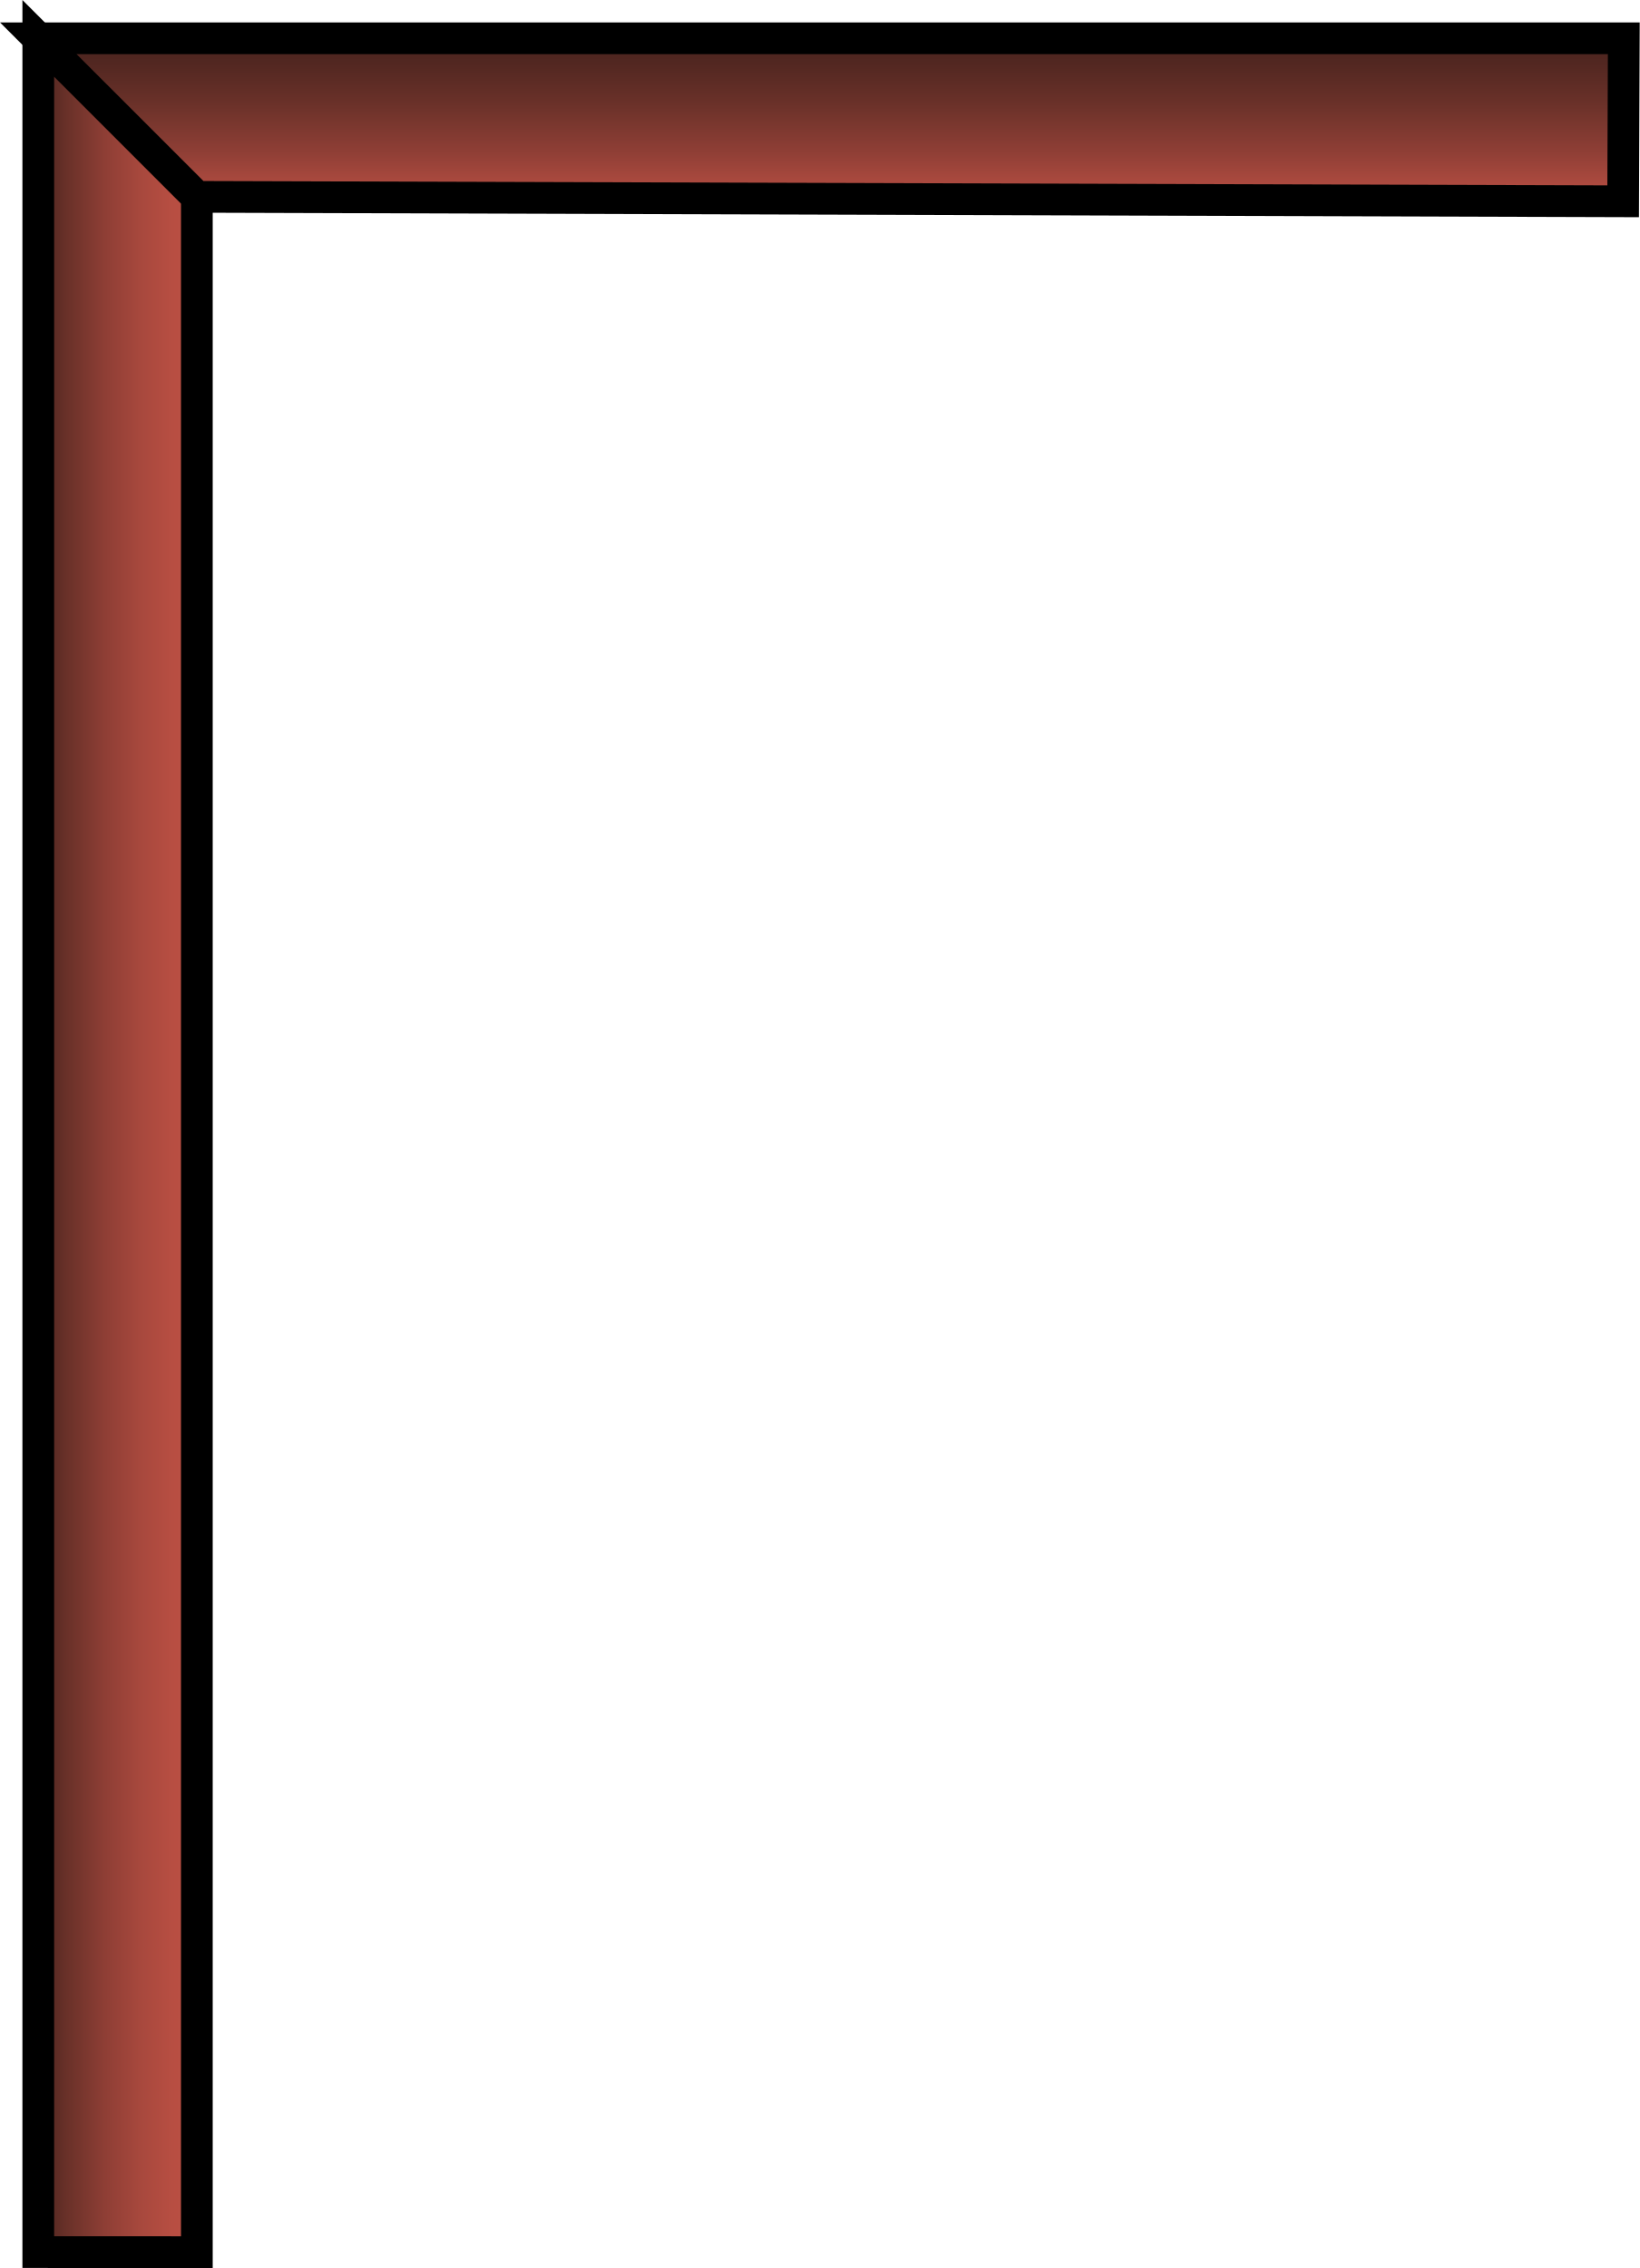
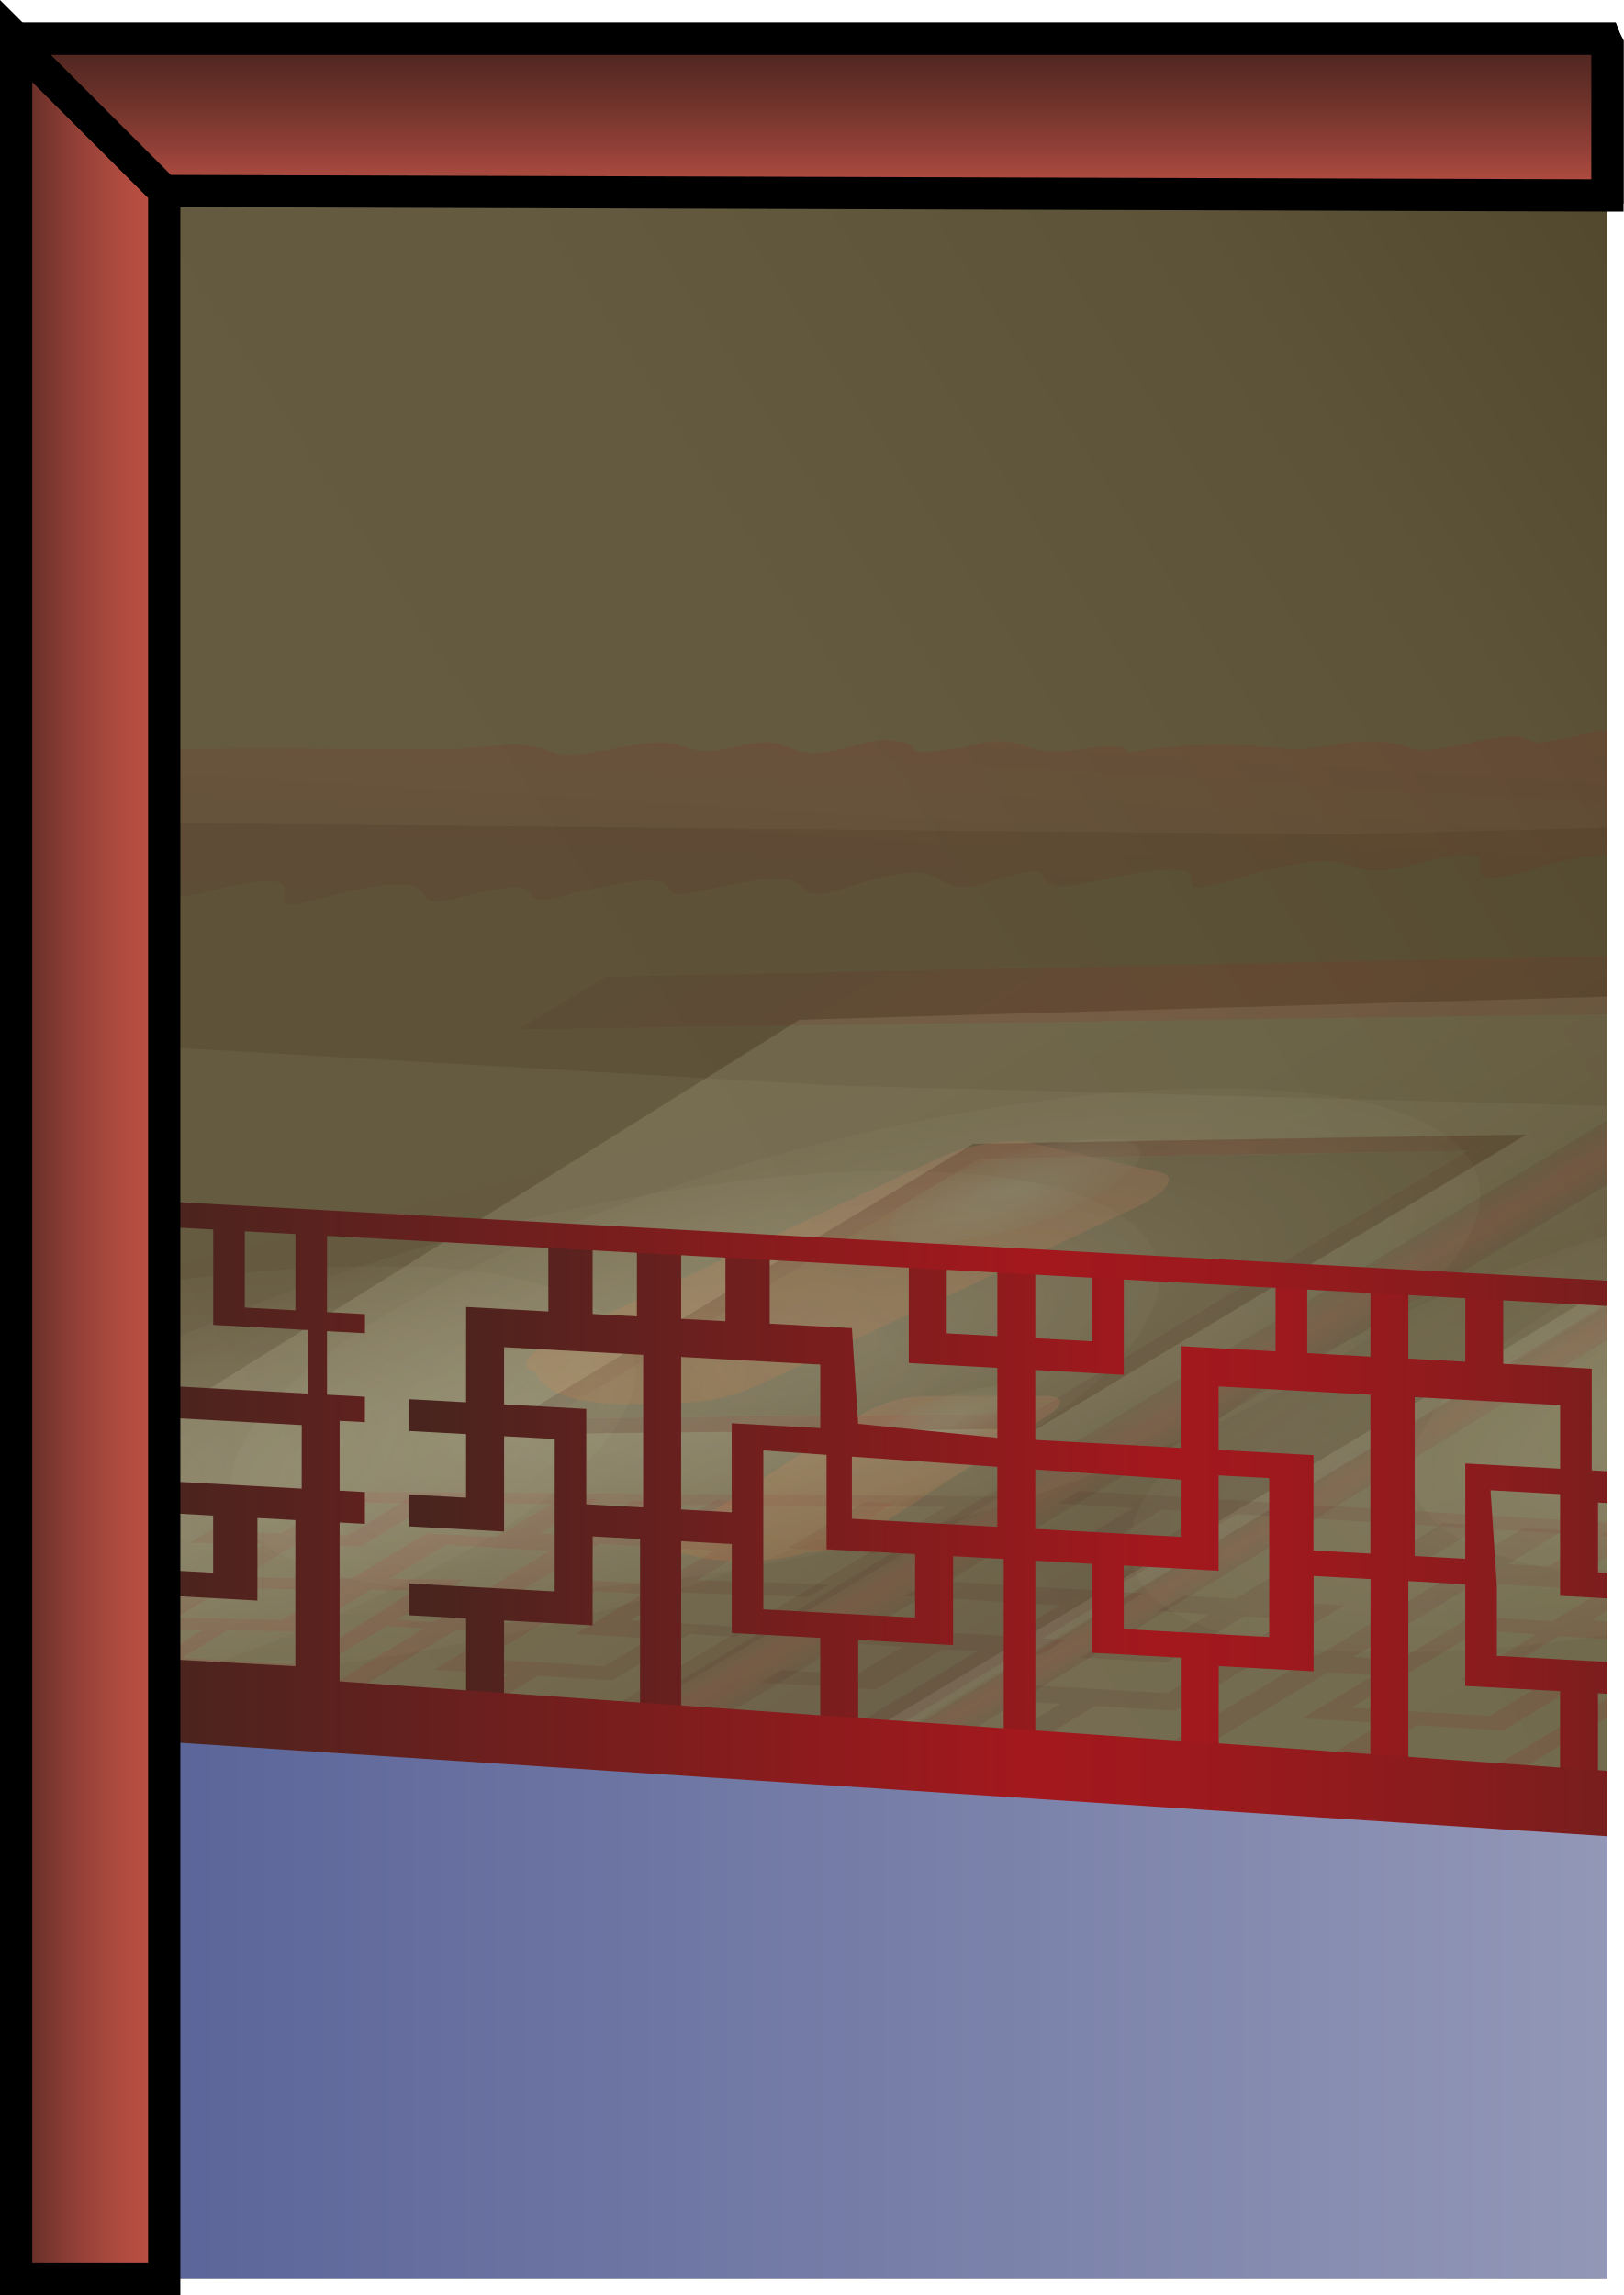
- <svg xmlns="http://www.w3.org/2000/svg" id="Layer_1" data-name="Layer 1" viewBox="0 0 51.709 71.513">
+ <svg xmlns="http://www.w3.org/2000/svg" xmlns:xlink="http://www.w3.org/1999/xlink" id="Layer_1" data-name="Layer 1" viewBox="0 0 50.352 71.177">
  <defs>
    <style>
-       .cls-1, .cls-2 {
+       .cls-1, .cls-2, .cls-33, .cls-34 {
        stroke: #000;
        stroke-miterlimit: 10;
      }

      .cls-1 {
        fill: url(#linear-gradient);
      }

      .cls-2 {
        fill: url(#linear-gradient-2);
      }
+ 
+       .cls-3 {
+         fill: url(#linear-gradient-3);
+       }
+ 
+       .cls-11, .cls-12, .cls-13, .cls-16, .cls-17, .cls-18, .cls-19, .cls-21, .cls-22, .cls-23, .cls-24, .cls-25, .cls-4, .cls-5, .cls-6 {
+         opacity: 0.13;
+       }
+ 
+       .cls-4 {
+         fill: url(#linear-gradient-4);
+       }
+ 
+       .cls-5 {
+         fill: url(#linear-gradient-5);
+       }
+ 
+       .cls-7 {
+         fill: url(#linear-gradient-6);
+       }
+ 
+       .cls-8 {
+         fill: url(#linear-gradient-7);
+       }
+ 
+       .cls-9 {
+         fill: url(#linear-gradient-8);
+       }
+ 
+       .cls-10 {
+         fill: url(#linear-gradient-9);
+       }
+ 
+       .cls-11 {
+         fill: url(#linear-gradient-10);
+       }
+ 
+       .cls-12 {
+         fill: url(#linear-gradient-11);
+       }
+ 
+       .cls-13 {
+         fill: url(#linear-gradient-12);
+       }
+ 
+       .cls-14 {
+         fill: url(#linear-gradient-13);
+       }
+ 
+       .cls-15 {
+         fill: url(#linear-gradient-14);
+       }
+ 
+       .cls-16 {
+         fill: url(#linear-gradient-15);
+       }
+ 
+       .cls-17 {
+         fill: url(#linear-gradient-16);
+       }
+ 
+       .cls-18 {
+         fill: url(#linear-gradient-17);
+       }
+ 
+       .cls-19 {
+         fill: url(#linear-gradient-18);
+       }
+ 
+       .cls-20 {
+         fill: url(#linear-gradient-19);
+       }
+ 
+       .cls-21 {
+         fill: url(#radial-gradient);
+       }
+ 
+       .cls-22 {
+         fill: url(#radial-gradient-2);
+       }
+ 
+       .cls-23 {
+         fill: url(#radial-gradient-3);
+       }
+ 
+       .cls-24 {
+         fill: url(#radial-gradient-4);
+       }
+ 
+       .cls-25 {
+         fill: url(#radial-gradient-5);
+       }
+ 
+       .cls-26 {
+         fill: url(#linear-gradient-20);
+       }
+ 
+       .cls-27 {
+         fill: url(#radial-gradient-6);
+       }
+ 
+       .cls-28 {
+         fill: url(#linear-gradient-21);
+       }
+ 
+       .cls-29 {
+         fill: url(#radial-gradient-7);
+       }
+ 
+       .cls-30 {
+         fill: url(#linear-gradient-22);
+       }
+ 
+       .cls-31 {
+         fill: url(#linear-gradient-23);
+       }
+ 
+       .cls-32 {
+         fill: url(#linear-gradient-24);
+       }
+ 
+       .cls-33 {
+         fill: url(#linear-gradient-25);
+       }
+ 
+       .cls-34 {
+         fill: url(#linear-gradient-26);
+       }
    </style>
-     <linearGradient id="linear-gradient" x1="6.208" y1="36.11" x2="1.207" y2="36.11" gradientUnits="userSpaceOnUse">
+     <linearGradient id="linear-gradient" x1="4.968" y1="35.844" x2="-0.033" y2="35.844" gradientUnits="userSpaceOnUse">
      <stop offset="0" stop-color="#bc5044" />
      <stop offset="0.159" stop-color="#b74e42" />
      <stop offset="0.359" stop-color="#a7483d" />
      <stop offset="0.58" stop-color="#8e3e35" />
      <stop offset="0.815" stop-color="#6a3129" />
      <stop offset="1" stop-color="#49241e" />
    </linearGradient>
-     <linearGradient id="linear-gradient-2" x1="26.207" y1="6.347" x2="26.207" y2="1.207" gradientUnits="userSpaceOnUse">
+     <linearGradient id="linear-gradient-2" x1="25.312" y1="5.25" x2="25.312" y2="0.11" gradientUnits="userSpaceOnUse">
      <stop offset="0" stop-color="#bc5044" />
      <stop offset="0.295" stop-color="#903f36" />
      <stop offset="0.602" stop-color="#6a3129" />
      <stop offset="0.848" stop-color="#522721" />
      <stop offset="1" stop-color="#49241e" />
    </linearGradient>
+     <linearGradient id="linear-gradient-3" x1="69.736" y1="7.363" x2="2.736" y2="51.03" gradientUnits="userSpaceOnUse">
+       <stop offset="0" stop-color="#393218" />
+       <stop offset="0.018" stop-color="#3c351b" />
+       <stop offset="0.168" stop-color="#4f462c" />
+       <stop offset="0.343" stop-color="#5c5338" />
+       <stop offset="0.567" stop-color="#645a3f" />
+       <stop offset="1" stop-color="#665c41" />
+     </linearGradient>
+     <linearGradient id="linear-gradient-4" x1="-639.46" y1="1134.988" x2="-544.573" y2="1040.101" gradientTransform="matrix(1.3012, 0.07809, 1.16178, -0.6988, -468.8336, 850.0969)" gradientUnits="userSpaceOnUse">
+       <stop offset="0" stop-color="#665c41" />
+       <stop offset="0.355" stop-color="#63593e" />
+       <stop offset="0.611" stop-color="#5a5136" />
+       <stop offset="0.835" stop-color="#4a4228" />
+       <stop offset="1" stop-color="#393218" />
+     </linearGradient>
+     <linearGradient id="linear-gradient-5" x1="-490.19" y1="-1111.091" x2="-828.397" y2="-1449.299" gradientTransform="matrix(1.3012, 0.07809, -1.16178, 0.6988, -611.2167, 936.2205)" gradientUnits="userSpaceOnUse">
+       <stop offset="0.011" stop-color="#2f1d07" />
+       <stop offset="1" stop-color="#2f1d07" />
+     </linearGradient>
+     <linearGradient id="linear-gradient-6" x1="-579.342" y1="-1207.057" x2="-538.354" y2="-1207.057" gradientTransform="matrix(1.3012, 0.07809, -1.16178, 0.6988, -611.2167, 936.2205)" gradientUnits="userSpaceOnUse">
+       <stop offset="0" stop-color="#eeefc7" />
+       <stop offset="0.264" stop-color="#ebecc5" />
+       <stop offset="0.454" stop-color="#e3e3be" />
+       <stop offset="0.621" stop-color="#d6d3b3" />
+       <stop offset="0.774" stop-color="#c2bda3" />
+       <stop offset="0.917" stop-color="#aaa08f" />
+       <stop offset="1" stop-color="#988c80" />
+     </linearGradient>
+     <linearGradient id="linear-gradient-7" x1="-606.495" y1="-1212.445" x2="-578.657" y2="-1212.445" gradientTransform="matrix(1.3012, 0.07809, -1.16178, 0.6988, -611.08, 935.6566)" xlink:href="#linear-gradient-6" />
+     <linearGradient id="linear-gradient-8" x1="-606.495" y1="-1216.548" x2="-578.657" y2="-1216.548" gradientTransform="matrix(1.3012, 0.07809, -1.16178, 0.6988, -611.08, 935.6566)" xlink:href="#linear-gradient-6" />
+     <linearGradient id="linear-gradient-9" x1="-598.26" y1="-1216.548" x2="-586.607" y2="-1216.548" gradientTransform="matrix(1.3012, 0.07809, -1.16178, 0.6988, -611.08, 935.6566)" gradientUnits="userSpaceOnUse">
+       <stop offset="0.011" stop-color="#49241e" />
+       <stop offset="0.482" stop-color="#a3181d" />
+       <stop offset="0.574" stop-color="#9c191d" />
+       <stop offset="0.71" stop-color="#881c1d" />
+       <stop offset="0.871" stop-color="#68201e" />
+       <stop offset="1" stop-color="#49241e" />
+     </linearGradient>
+     <linearGradient id="linear-gradient-10" x1="-577.423" y1="-1199.566" x2="-543.7" y2="-1199.566" gradientTransform="matrix(1.3012, 0.07809, -1.16178, 0.6988, -611.2167, 936.2205)" xlink:href="#linear-gradient-9" />
+     <linearGradient id="linear-gradient-11" x1="-577.423" y1="-1202.903" x2="-543.7" y2="-1202.903" xlink:href="#linear-gradient-9" />
+     <linearGradient id="linear-gradient-12" x1="-585.374" y1="-1210.682" x2="-583.043" y2="-1210.682" gradientTransform="matrix(1.3012, 0.07809, -1.16178, 0.6988, -611.2167, 936.2205)" xlink:href="#linear-gradient-9" />
+     <linearGradient id="linear-gradient-13" x1="-605.251" y1="-1202.149" x2="-585.511" y2="-1202.149" xlink:href="#linear-gradient-9" />
+     <linearGradient id="linear-gradient-14" x1="-587.704" y1="-1206.399" x2="-585.648" y2="-1206.399" gradientTransform="matrix(1.3012, 0.07809, -1.16178, 0.6988, -611.2167, 936.2205)" xlink:href="#linear-gradient-9" />
+     <linearGradient id="linear-gradient-15" x1="-612.242" y1="-1228.457" x2="-584.963" y2="-1228.457" gradientTransform="matrix(1.3012, 0.07809, -1.16178, 0.6988, -611.2167, 936.2205)" xlink:href="#linear-gradient-9" />
+     <linearGradient id="linear-gradient-16" x1="-612.516" y1="-1202.515" x2="-584.962" y2="-1202.515" gradientTransform="matrix(1.3012, 0.07809, -1.16178, 0.6988, -611.2167, 936.2205)" xlink:href="#linear-gradient-9" />
+     <linearGradient id="linear-gradient-17" x1="-578.931" y1="-1207.123" x2="-577.149" y2="-1207.123" gradientTransform="matrix(1.3012, 0.07809, -1.16178, 0.6988, -611.2167, 936.2205)" xlink:href="#linear-gradient-9" />
+     <linearGradient id="linear-gradient-18" x1="-583.455" y1="-1202.44" x2="-543.015" y2="-1202.44" xlink:href="#linear-gradient-9" />
+     <linearGradient id="linear-gradient-19" x1="-614.14" y1="-1228.678" x2="-614.14" y2="-1254.095" xlink:href="#linear-gradient-9" />
+     <radialGradient id="radial-gradient" cx="-572.077" cy="1091.217" r="11.104" gradientTransform="matrix(1.3012, 0.07809, 1.16178, -0.6988, -468.8336, 850.0969)" gradientUnits="userSpaceOnUse">
+       <stop offset="0.062" stop-color="#fefee2" />
+       <stop offset="0.341" stop-color="#fefee2" stop-opacity="0.775" />
+       <stop offset="0.982" stop-color="#fefee2" stop-opacity="0.216" />
+       <stop offset="1" stop-color="#fefee2" stop-opacity="0.2" />
+     </radialGradient>
+     <radialGradient id="radial-gradient-2" cx="-593.736" cy="1091.491" r="11.104" xlink:href="#radial-gradient" />
+     <radialGradient id="radial-gradient-3" cx="-605.662" cy="1082.307" r="11.104" xlink:href="#radial-gradient" />
+     <radialGradient id="radial-gradient-4" cx="-597.711" cy="1087.379" r="11.104" xlink:href="#radial-gradient" />
+     <radialGradient id="radial-gradient-5" cx="-568.65" cy="1094.918" r="11.104" xlink:href="#radial-gradient" />
+     <linearGradient id="linear-gradient-20" x1="158.595" y1="1167.862" x2="158.595" y2="1160.468" gradientTransform="matrix(-1.35011, -0.04787, 1.10457, -0.70152, -1045.013, 869.5321)" gradientUnits="userSpaceOnUse">
+       <stop offset="0" stop-color="#ff9372" />
+       <stop offset="0.34" stop-color="#ff8c5a" />
+       <stop offset="0.74" stop-color="#ff8545" />
+       <stop offset="1" stop-color="#ff833d" />
+     </linearGradient>
+     <radialGradient id="radial-gradient-6" cx="345.406" cy="1211.939" r="1.537" gradientTransform="matrix(-1.12589, -0.03283, 1.13527, -0.70301, -957.3646, 906.8148)" xlink:href="#radial-gradient" />
+     <linearGradient id="linear-gradient-21" x1="-845.883" y1="1098.794" x2="-845.883" y2="1087.4" gradientTransform="matrix(1.08284, 0.1967, 1.36759, -0.67508, -552.8507, 943.3497)" xlink:href="#linear-gradient-20" />
+     <radialGradient id="radial-gradient-7" cx="-737.163" cy="661.66" r="1.515" gradientTransform="matrix(1.40223, 0.24069, 2.16147, -1.06186, -364.9001, 916.39)" xlink:href="#radial-gradient" />
+     <linearGradient id="linear-gradient-22" x1="2.488" y1="60.995" x2="59.488" y2="60.995" gradientUnits="userSpaceOnUse">
+       <stop offset="0.046" stop-color="#5b6599" />
+       <stop offset="1" stop-color="#9ea2bd" />
+     </linearGradient>
+     <linearGradient id="linear-gradient-23" x1="13.523" y1="28.75" x2="61.889" y2="28.75" gradientTransform="matrix(0.99748, 0.05472, -0.00023, 1.00251, -0.65528, 15.53503)" xlink:href="#linear-gradient-9" />
+     <linearGradient id="linear-gradient-24" x1="4.872" y1="29.382" x2="62.872" y2="29.382" gradientTransform="matrix(0.99748, 0.05472, -0.00023, 1.00251, -0.65528, 15.53503)" xlink:href="#linear-gradient-9" />
+     <linearGradient id="linear-gradient-25" x1="5.093" y1="36.005" x2="0.092" y2="36.005" xlink:href="#linear-gradient" />
+     <linearGradient id="linear-gradient-26" x1="25.312" y1="5.499" x2="25.312" y2="0.36" xlink:href="#linear-gradient-2" />
  </defs>
-   <polygon class="cls-1" points="1.207 1.207 6.208 6.207 6.208 71.013 1.207 71.012 1.207 1.207" />
-   <polygon class="cls-2" points="51.207 1.207 51.187 6.347 6.208 6.207 1.207 1.207 51.207 1.207" />
+   <polygon class="cls-1" points="0.5 1.207 0.5 70.48 4.968 70.48 4.968 5.674 0.5 1.207" />
+   <path class="cls-2" d="M49.988.817C49.96.757,49.925.7,49.901.637H.637V.643L5.104,5.11l44.884.139Z" transform="translate(-0.13672 0.56385)" />
+   <rect class="cls-3" x="0.988" y="1.814" width="48.863" height="68.863" />
+   <g>
+     <path class="cls-4" d="M49.988,33.182C33.331,32.671,16.785,32.088.637,31.262V65.665a387.484,387.484,0,0,0,39.576.863c3.062-.079,6.183-.189,8.894-.032.303.017.59.044.882.067Z" transform="translate(-0.13672 0.56385)" />
+     <polygon class="cls-5" points="49.852 25.667 41.813 25.882 0.5 25.472 0.5 32.213 25.741 33.661 49.852 34.297 49.852 25.667" />
+     <g class="cls-6">
+       <polygon class="cls-7" points="49.852 39.926 25.601 54.513 49.852 56.564 49.852 39.926" />
+     </g>
+     <g class="cls-6">
+       <path class="cls-8" d="M49.988,30.344,24.928,31.064.637,46.253v7.524L18.66,53.84l8.129.066L49.988,39.952ZM15.342,43.918l14.975-9.008,17.147-.284L32.309,43.742Z" transform="translate(-0.13672 0.56385)" />
+       <path class="cls-9" d="M15.342,43.918l16.967-.176L47.465,34.626l-17.147.284ZM30.522,35.378l15.13-.251L32.114,43.27l-14.971.155Z" transform="translate(-0.13672 0.56385)" />
+       <path class="cls-10" d="M15.342,43.918l16.967-.176L47.465,34.626l-17.147.284ZM30.522,35.378l15.13-.251L32.114,43.27l-14.971.155Z" transform="translate(-0.13672 0.56385)" />
+     </g>
+     <polygon class="cls-11" points="49.852 52.67 45.821 55.094 46.713 55.148 49.852 53.26 49.852 52.67" />
+     <path class="cls-12" d="M48.99,51.762l.998.06v-.527l-3.056-.183L48.491,50.175l1.497.103v-.549l-.489-.043.489-.32v-1.231l-.597-.036.597-.359v-.764l-.094-.006-1.752,1.054-1.249-.075,1.752-1.054-1.249-.075-1.752,1.054-1.249-.075,1.752-1.054L44.9,46.671l-1.752,1.054-2.319-.139-2.389,1.437L36.835,48.926l-.796.479,1.605.096-1.593.958L34.446,50.363l-.796.479,2.676.161,2.389-1.437,1.427.086-3.822,2.299-4.103-.246-.796.479,1.605.096-2.07,1.245,1.07.064,2.07-1.245,2.497.15,2.23-1.341,1.338.08-4.181,2.515,1.159.07,4.181-2.515,1.427.086-.159.096-2.07,1.245,2.497.15-2.23,1.341L41.855,54.284l2.23-1.341,2.676.161Zm-7.944-1.003-1.605-.096,2.389-1.437-2.319-.139,1.433-.862,3.924.235Zm1.07.064,3.822-2.299,3.924.235L48.27,49.717l-2.497-.15-2.23,1.341Zm-.07,1.576,1.433-.862.159-.096,2.389-1.437,1.76.122-2.365,1.422,2.497.15-1.593.958Z" transform="translate(-0.13672 0.56385)" />
+     <polygon class="cls-13" points="49.852 34.74 17.612 54.244 20.466 54.415 49.852 36.74 49.852 34.74" />
+     <g class="cls-6">
+       <path class="cls-14" d="M25.196,48.965l.637-.383-4.083-.14,1.911-1.15-2.319-.139,1.911-1.15-.892-.054-2.07,1.245-1.249-.075,1.911-1.15-1.229.032-1.752,1.054-1.07-.064,1.752-1.054-1.07-.064-2.07,1.245-2.14-.128L11.038,48.395,7.636,48.362l1.646-1.009,2.045.042,2.548-1.533-.892-.054-2.07,1.245-1.089-.033,1.771-1.085-.892-.054L8.859,46.992l-1.494-.045,1.752-1.054L8.403,45.85,6.015,47.287l2.277.046L6.598,48.352l-3.568-.035,2.054-1.297L2.97,46.994l1.904-1.145-.892-.054-1.973,1.187-.966-.012,1.729-1.037-.714-.043-1.422.855v.602l2.74-.008-1.533.966-1.207-.012v.337l.68.007-.68.428v.882l.94.008-.94.565v.708l2.1-1.263,1.16.01L.637,51.938v.4l.466.028L4.986,49.986l1.425.012-1.83,1.101,1.962.118L4.632,52.366l.892.054L7.435,51.27l2.14.128L12.124,49.866l1.158.069L9.232,52.432l1.051-.042,3.982-2.395,1.249.075-1.911,1.15,2.319.139L14.171,52.421l.89.044,1.752-1.054,2.319.139,2.389-1.437,1.427.086.478-.287-3.746-.225,1.433-.862Zm-20.654.623L1.122,49.522l1.381-.872,3.539.037Zm1.059.021,1.487-.911,3.388.035-1.564.941ZM9.34,51.068l-3.567-.214,1.412-.849,2.321.02,2.128-1.28,1.35.014ZM13.593,49.743l-1.151-.069L14.513,48.429l-2.317-.023,1.769-1.064,3.211.193Zm4.398.369,2.319.139-1.433.862-3.746-.225,3.504-2.107,1.427.086Zm.229-1.672L15.991,49.782l-1.249-.075,3.982-2.395,3.567.214L20.539,48.58Z" transform="translate(-0.13672 0.56385)" />
+       <polygon class="cls-15" points="27.748 47.794 25.964 47.687 27.716 46.633 26.824 46.579 24.435 48.016 27.111 48.177 27.748 47.794" />
+     </g>
+     <polygon class="cls-16" points="49.852 29.649 18.784 30.294 16.077 31.923 49.852 31.456 49.852 29.649" />
+     <polygon class="cls-17" points="0.5 46.19 0.5 46.523 29.321 46.729 18.797 53.059 0.5 52.774 0.5 52.971 18.479 53.251 17.377 53.914 18.268 53.967 31.028 46.41 0.5 46.19" />
+     <polygon class="cls-18" points="49.852 40.422 26.671 54.577 28.455 54.684 49.852 41.552 49.852 40.422" />
+     <path class="cls-19" d="M49.988,54.665,27.706,53.119,31.688,50.724l.714.043.796-.479-.714-.043,1.752-1.054.714.043.637-.383-1.07-.064,1.593-.958L37.179,47.893l.478-.287-1.07-.064,1.911-1.15,11.491.69V46.66L33.605,45.677,32.968,46.06l2.319.139L32.898,47.636l2.676.161-1.593.958-4.994-.3-.796.479,4.816.289-1.593.958-4.638-.278-.796.479,2.14.128-1.433.862-2.319-.139-.637.383,3.567.214,2.07-1.245L30.439,50.649l-3.663,2.203-4.638-.278-.637.383-.898.894,29.385,1.948ZM34.268,47.402l1.911-1.15,1.427.086-1.911,1.15Z" transform="translate(-0.13672 0.56385)" />
+     <g class="cls-6">
+       <path class="cls-20" d="M49.988,22.078a2.202,2.202,0,0,0-.25.015,17.026,17.026,0,0,1-1.824.374c-.311-.005-.375-.135-.615-.18-.696-.131-2.327.47-3.143.403a1.857,1.857,0,0,1-.508-.139,4.836,4.836,0,0,0-1.964-.04c-.39.055-.807.139-1.163.158a4.653,4.653,0,0,1-.815-.046,17.004,17.004,0,0,0-4.641.162c.112-.187-.325-.234-.786-.192s-.984.143-1.402.15c-.909.014-1.093-.421-2.124-.298a10.691,10.691,0,0,1-2.109.32c-.177-.041-.184-.147-.268-.224a2.179,2.179,0,0,0-1.484-.041c-.393.085-.797.219-1.176.271-1.082.15-1.096-.443-2.176-.296-.375.051-.788.185-1.162.235-.827.111-.989-.221-1.651-.25-.884-.038-2.426.469-3.199.368a1.968,1.968,0,0,1-.494-.161,3.326,3.326,0,0,0-1.171-.129c-.508.016-1.091.097-1.617.127-.346.02-.663.017-.98.015l-3.937-.03c-2.904-.022-6.08.104-8.693-.1v4.218c1.875-.284-.468.792,1.617.359,4.545-1.213,2.063.533,4.088.017,4.725-1.203,1.072.896,3.593.199,4.882-1.299,2.243.543,4.425-.069,3.712-.945,1.007.579,3.527-.119,4.567-1.107,1.862.417,4.066-.089,4.229-1.021,2.221.437,4.088.017,3.984-1.349,2.694.149,4.404-.175,3.489-1.167.806.463,3.527-.119,5.443-1.163,1.41.81,4.425-.069,4.344-1.329,3.054.169,5.416-.432,4.208-1.127.555.972,3.593.199a9.046,9.046,0,0,1,2.583-.536Z" transform="translate(-0.13672 0.56385)" />
+     </g>
+     <path class="cls-21" d="M49.988,37.758a46.776,46.776,0,0,0-9.905,4.258c-7.125,4.285-6.431,8.148,1.548,8.626a40.376,40.376,0,0,0,8.357-.511Z" transform="translate(-0.13672 0.56385)" />
+     <path class="cls-22" d="M41.116,41.867c7.125-4.285,6.431-8.148-1.548-8.626S19.344,35.848,12.219,40.133s-6.431,8.148,1.548,8.626S33.991,46.153,41.116,41.867Z" transform="translate(-0.13672 0.56385)" />
+     <path class="cls-23" d="M13.378,38.728A46.875,46.875,0,0,0,.637,40.108V52.787a52.26,52.26,0,0,0,14.29-5.433C22.051,43.069,21.358,39.207,13.378,38.728Z" transform="translate(-0.13672 0.56385)" />
+     <path class="cls-24" d="M29.617,35.804c-7.98-.479-20.224,2.607-27.348,6.892-.611.368-1.141.73-1.632,1.089v7.063a16.397,16.397,0,0,0,3.18.474c7.98.479,20.224-2.607,27.348-6.892S37.596,36.283,29.617,35.804Z" transform="translate(-0.13672 0.56385)" />
+     <path class="cls-25" d="M49.988,39.049c-.392.213-.779.428-1.145.648-6.997,4.209-6.436,8.002,1.145,8.59Z" transform="translate(-0.13672 0.56385)" />
+     <g class="cls-6">
+       <path class="cls-26" d="M28.699,42.736l3.88-.008c.545-.001.584.263.088.588l-5.637,3.683a4.122,4.122,0,0,1-1.894.592,7.058,7.058,0,0,1-3.88.008c-.545.001-.584-.263-.088-.588l5.637-3.683A4.122,4.122,0,0,1,28.699,42.736Z" transform="translate(-0.13672 0.56385)" />
+       <path class="cls-27" d="M27.892,43.42a7.442,7.442,0,0,1,3.475-1.03c.956.028.949.534-.014,1.131a7.442,7.442,0,0,1-3.475,1.03C26.922,44.523,26.928,44.016,27.892,43.42Z" transform="translate(-0.13672 0.56385)" />
+     </g>
+     <g class="cls-6">
+       <path class="cls-28" d="M36.104,35.793l-4.18-.951a5.808,5.808,0,0,0-2.909.623l-11.499,5.408c-1.013.476-1.362.975-.775,1.109.361.899,1.938,1.112,4.18.951a5.808,5.808,0,0,0,2.909-.623l11.499-5.408C36.343,36.425,36.691,35.926,36.104,35.793Z" transform="translate(-0.13672 0.56385)" />
+       <path class="cls-29" d="M33.709,36.738c1.808-.888,2.323-1.772,1.15-1.973a11.153,11.153,0,0,0-5.398,1.244c-1.808.888-2.323,1.772-1.15,1.973A11.153,11.153,0,0,0,33.709,36.738Z" transform="translate(-0.13672 0.56385)" />
+     </g>
+   </g>
+   <polygon class="cls-30" points="49.852 70.677 49.852 55.498 4.863 51.689 2.488 51.314 2.488 70.677 49.852 70.677" />
+   <path class="cls-31" d="M49.988,50.98l-3.43-.188.001-2.168L46.363,45.656l2.157.118L48.52,48.928l1.469.081v-.788l-.292-.016L49.697,46.036l.291.016v-.986l-.487-.027.001-3.154-2.746-.151.001-2.365-1.177-.065-.001,2.365-1.765-.097.001-2.365-1.177-.065L42.638,41.51,40.677,41.402l0-2.168-.981-.054-0,2.168-2.942-.161-.001,3.154L32.243,44.093l0-2.168,2.746.151L34.99,38.922,34.009,38.868l-0,2.168-1.765-.097 0-2.168-1.177-.065-0,2.168-1.569-.086 0-2.168-1.177-.065-.001,3.154,2.746.151-0,2.168-4.315-.434-.195-2.967L24.007,40.488l.001-2.168-1.373-.075-.001,2.168-1.373-.075 0-2.168-1.373-.075-0,2.168-1.373-.075 0-2.168-1.373-.075L17.143,40.111l-2.55-.14-.001,2.957-1.765-.097-0.0.986,1.765.097-0,1.971-1.765-.097-0.0.986,2.942.161.001-2.957,1.569.086-.001,4.73-4.511-.247-0.0.985,1.765.097-.001,2.562,1.177.065.001-2.562,2.746.151.001-2.759,1.471.081-.001,5.174,1.275.07.001-5.174,1.569.086v.197l-.001,2.562,2.746.151-.001,2.759,1.177.065.001-2.759,2.942.161.001-2.759,1.569.086-.001,5.519.981.054.001-5.519,1.765.097-.001,2.759,2.746.151-.001,3.154,1.177.065.001-2.957,2.942.161.001-2.957,1.765.097L42.635,54.321l1.177.065.001-5.913,1.765.097-.001,3.154,2.942.161L48.518,54.644l1.177.065.001-2.759.292.016Zm-29.905-4.794-1.765-.097.001-2.957-2.55-.14 0-1.774,4.315.237Zm2.746.151L21.26,46.25l.001-4.73,4.315.237-0,1.971-2.746-.151Zm5.687,3.269-4.707-.258 0-1.774 0-.197.001-2.957,1.961.137-.001,2.927,2.746.151ZM31.066,46.788l-4.511-.247 0-1.929,4.511.316Zm1.177.065 0-1.843,4.511.316-0,1.774ZM39.498,50.207l-4.511-.247 0-1.971,2.942.161.001-2.957,1.569.086Zm3.138-2.587-1.765-.097.001-2.957L37.93,44.405l0-1.971,4.707.258Zm2.942.161-1.569-.086.001-4.928,4.511.247L48.521,44.986,45.579,44.825Z" transform="translate(-0.13672 0.56385)" />
+   <path class="cls-32" d="M49.988,54.359,10.668,51.582l.001-4.928.784.043 0-.986-.784-.043 0-2.168.784.043 0-.788L10.278,42.691l0-1.971,1.177.065 0-.591-1.177-.065.001-2.365,39.709,2.178v-.788L4.2,36.641l-0.0.788,2.55.14L6.749,40.526l2.942.161-0,1.971-5.491-.301-0.0.986,5.295.29L9.493,45.605l-5.099-.28-0.0.985,2.353.129-0,1.774-2.55-.14-0.0.788,3.922.215L8.12,46.515l1.177.065-.001,4.533-5.099-.28-0.0.788.588,1.806L49.988,56.386ZM9.298,40.075l-1.569-.086.001-2.365,1.569.086Z" transform="translate(-0.13672 0.56385)" />
+   <polygon class="cls-33" points="5.093 70.677 5.093 5.924 0.5 1.332 0.5 70.677 5.093 70.677" />
+   <path class="cls-34" d="M49.988.796c-.026-.055-.065-.102-.087-.16H.637V.768L5.229,5.36l44.759.139Z" transform="translate(-0.13672 0.56385)" />
</svg>
